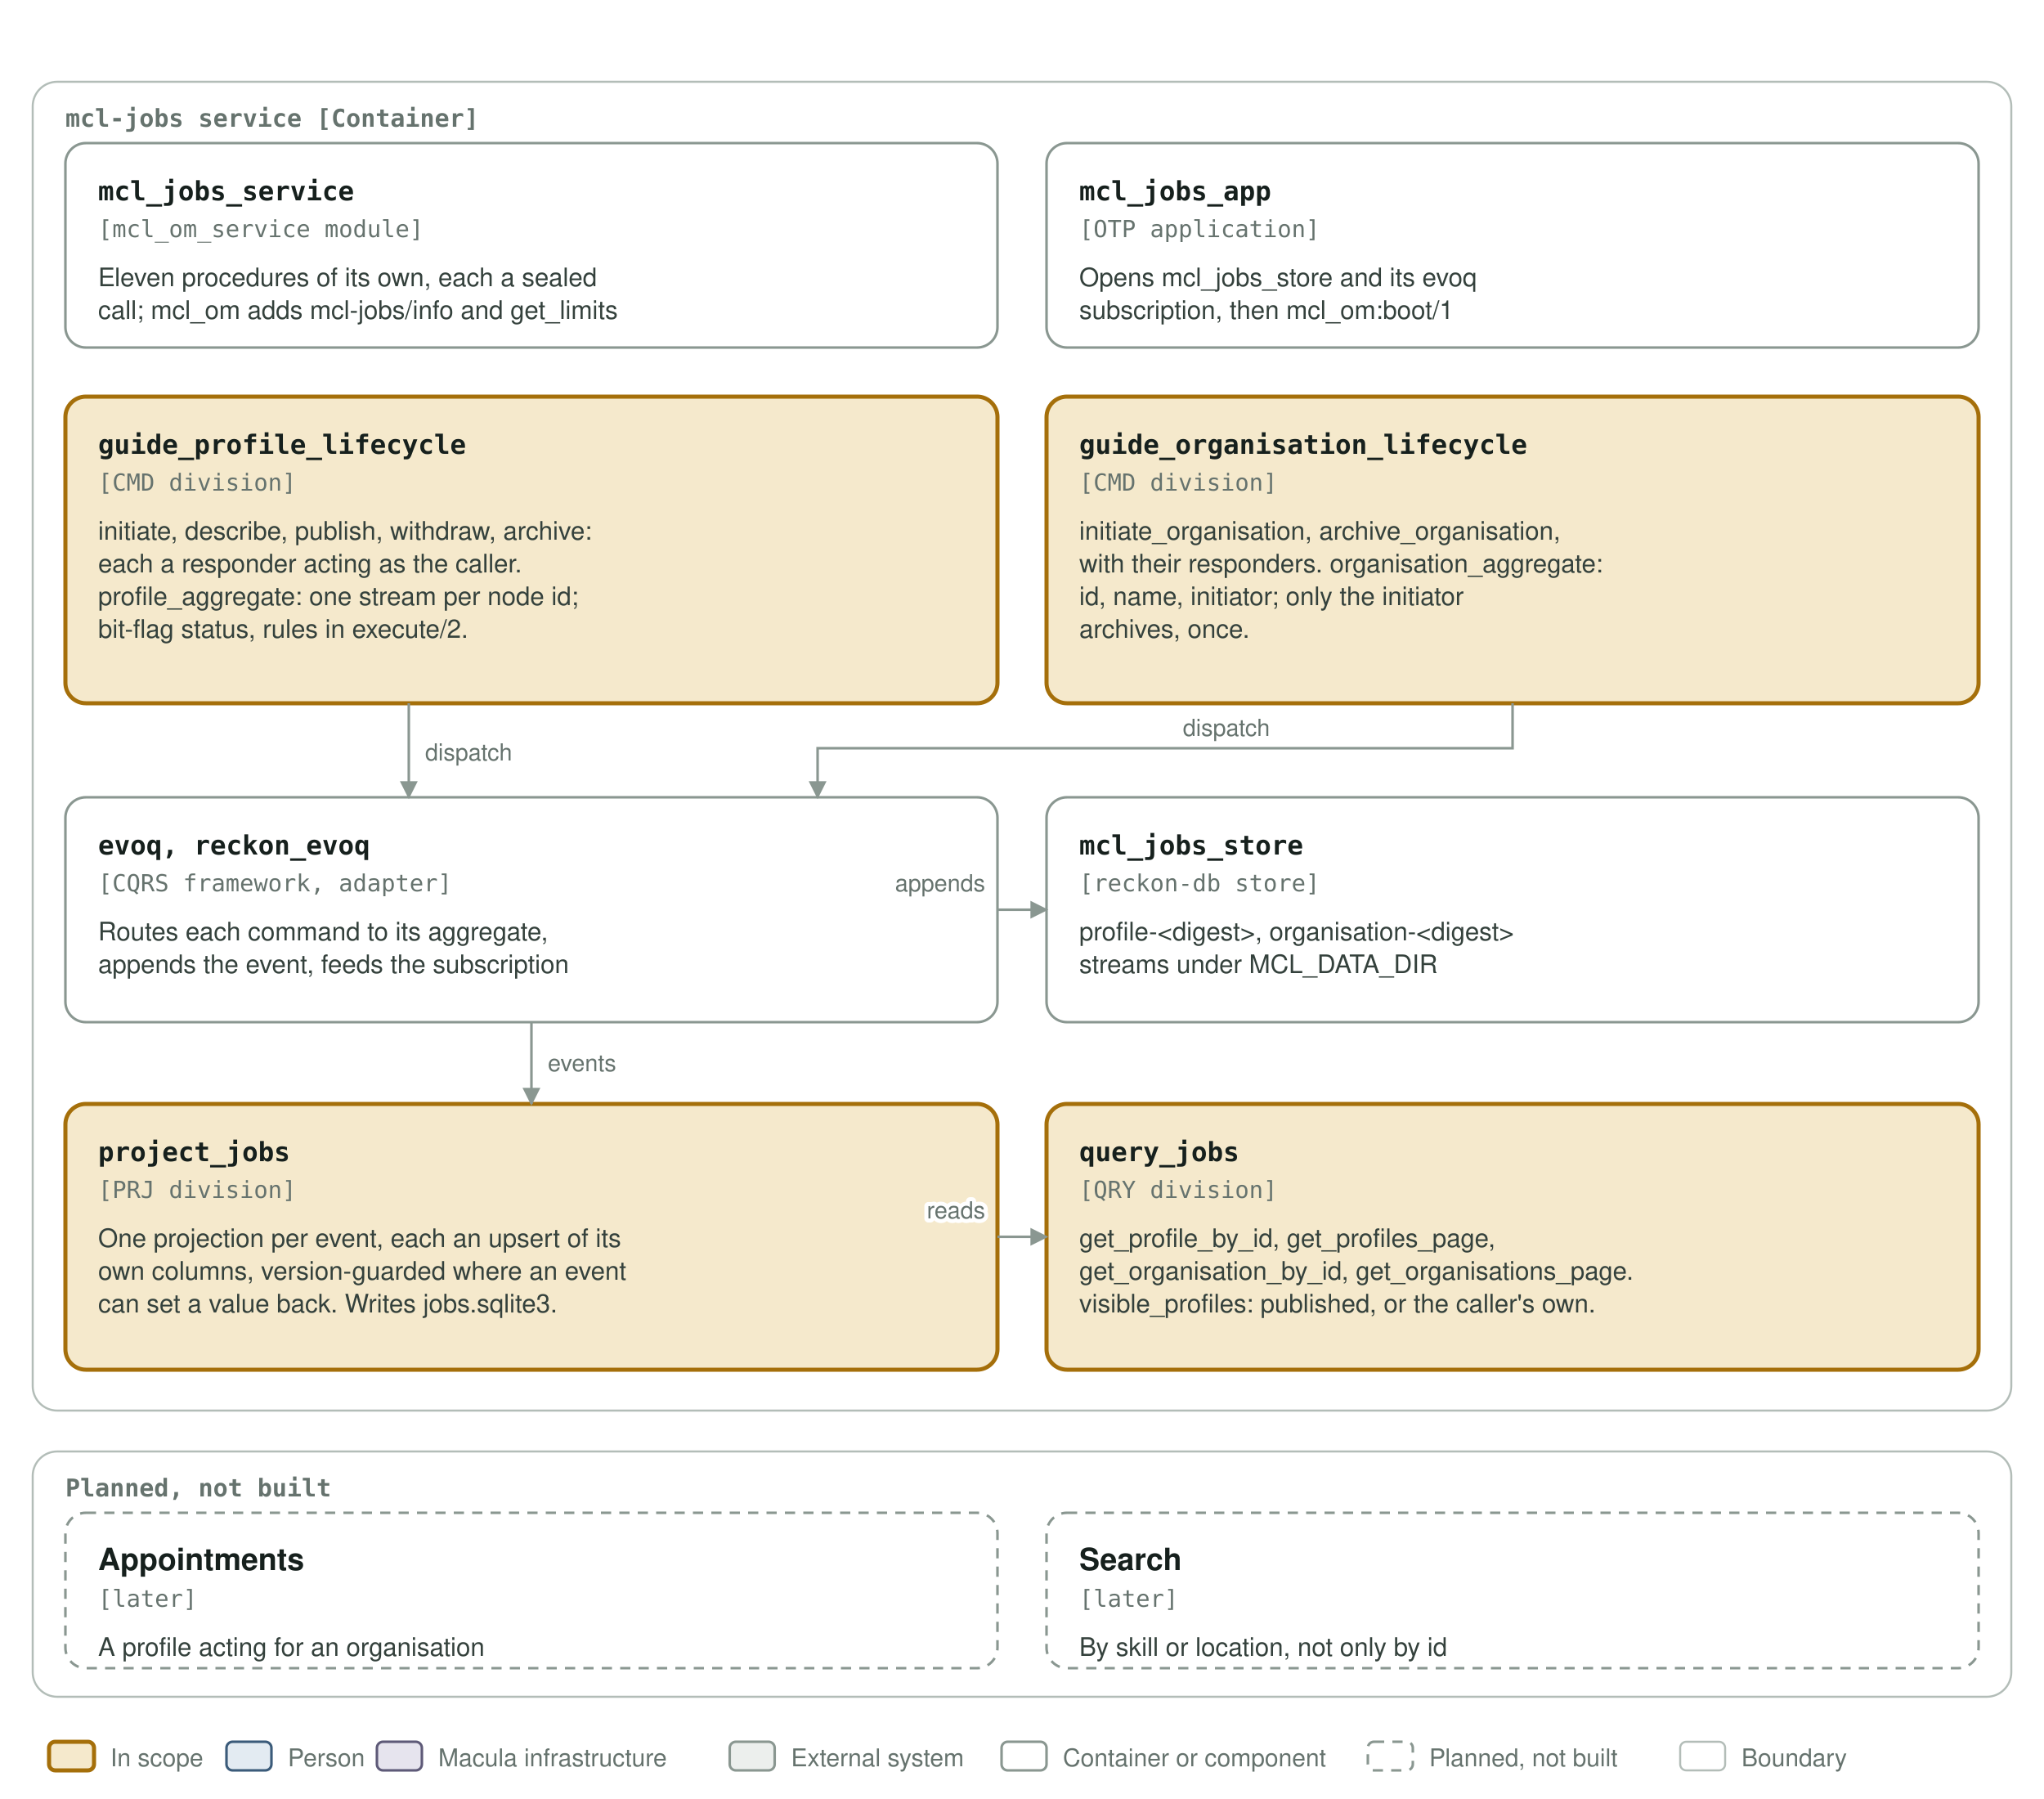
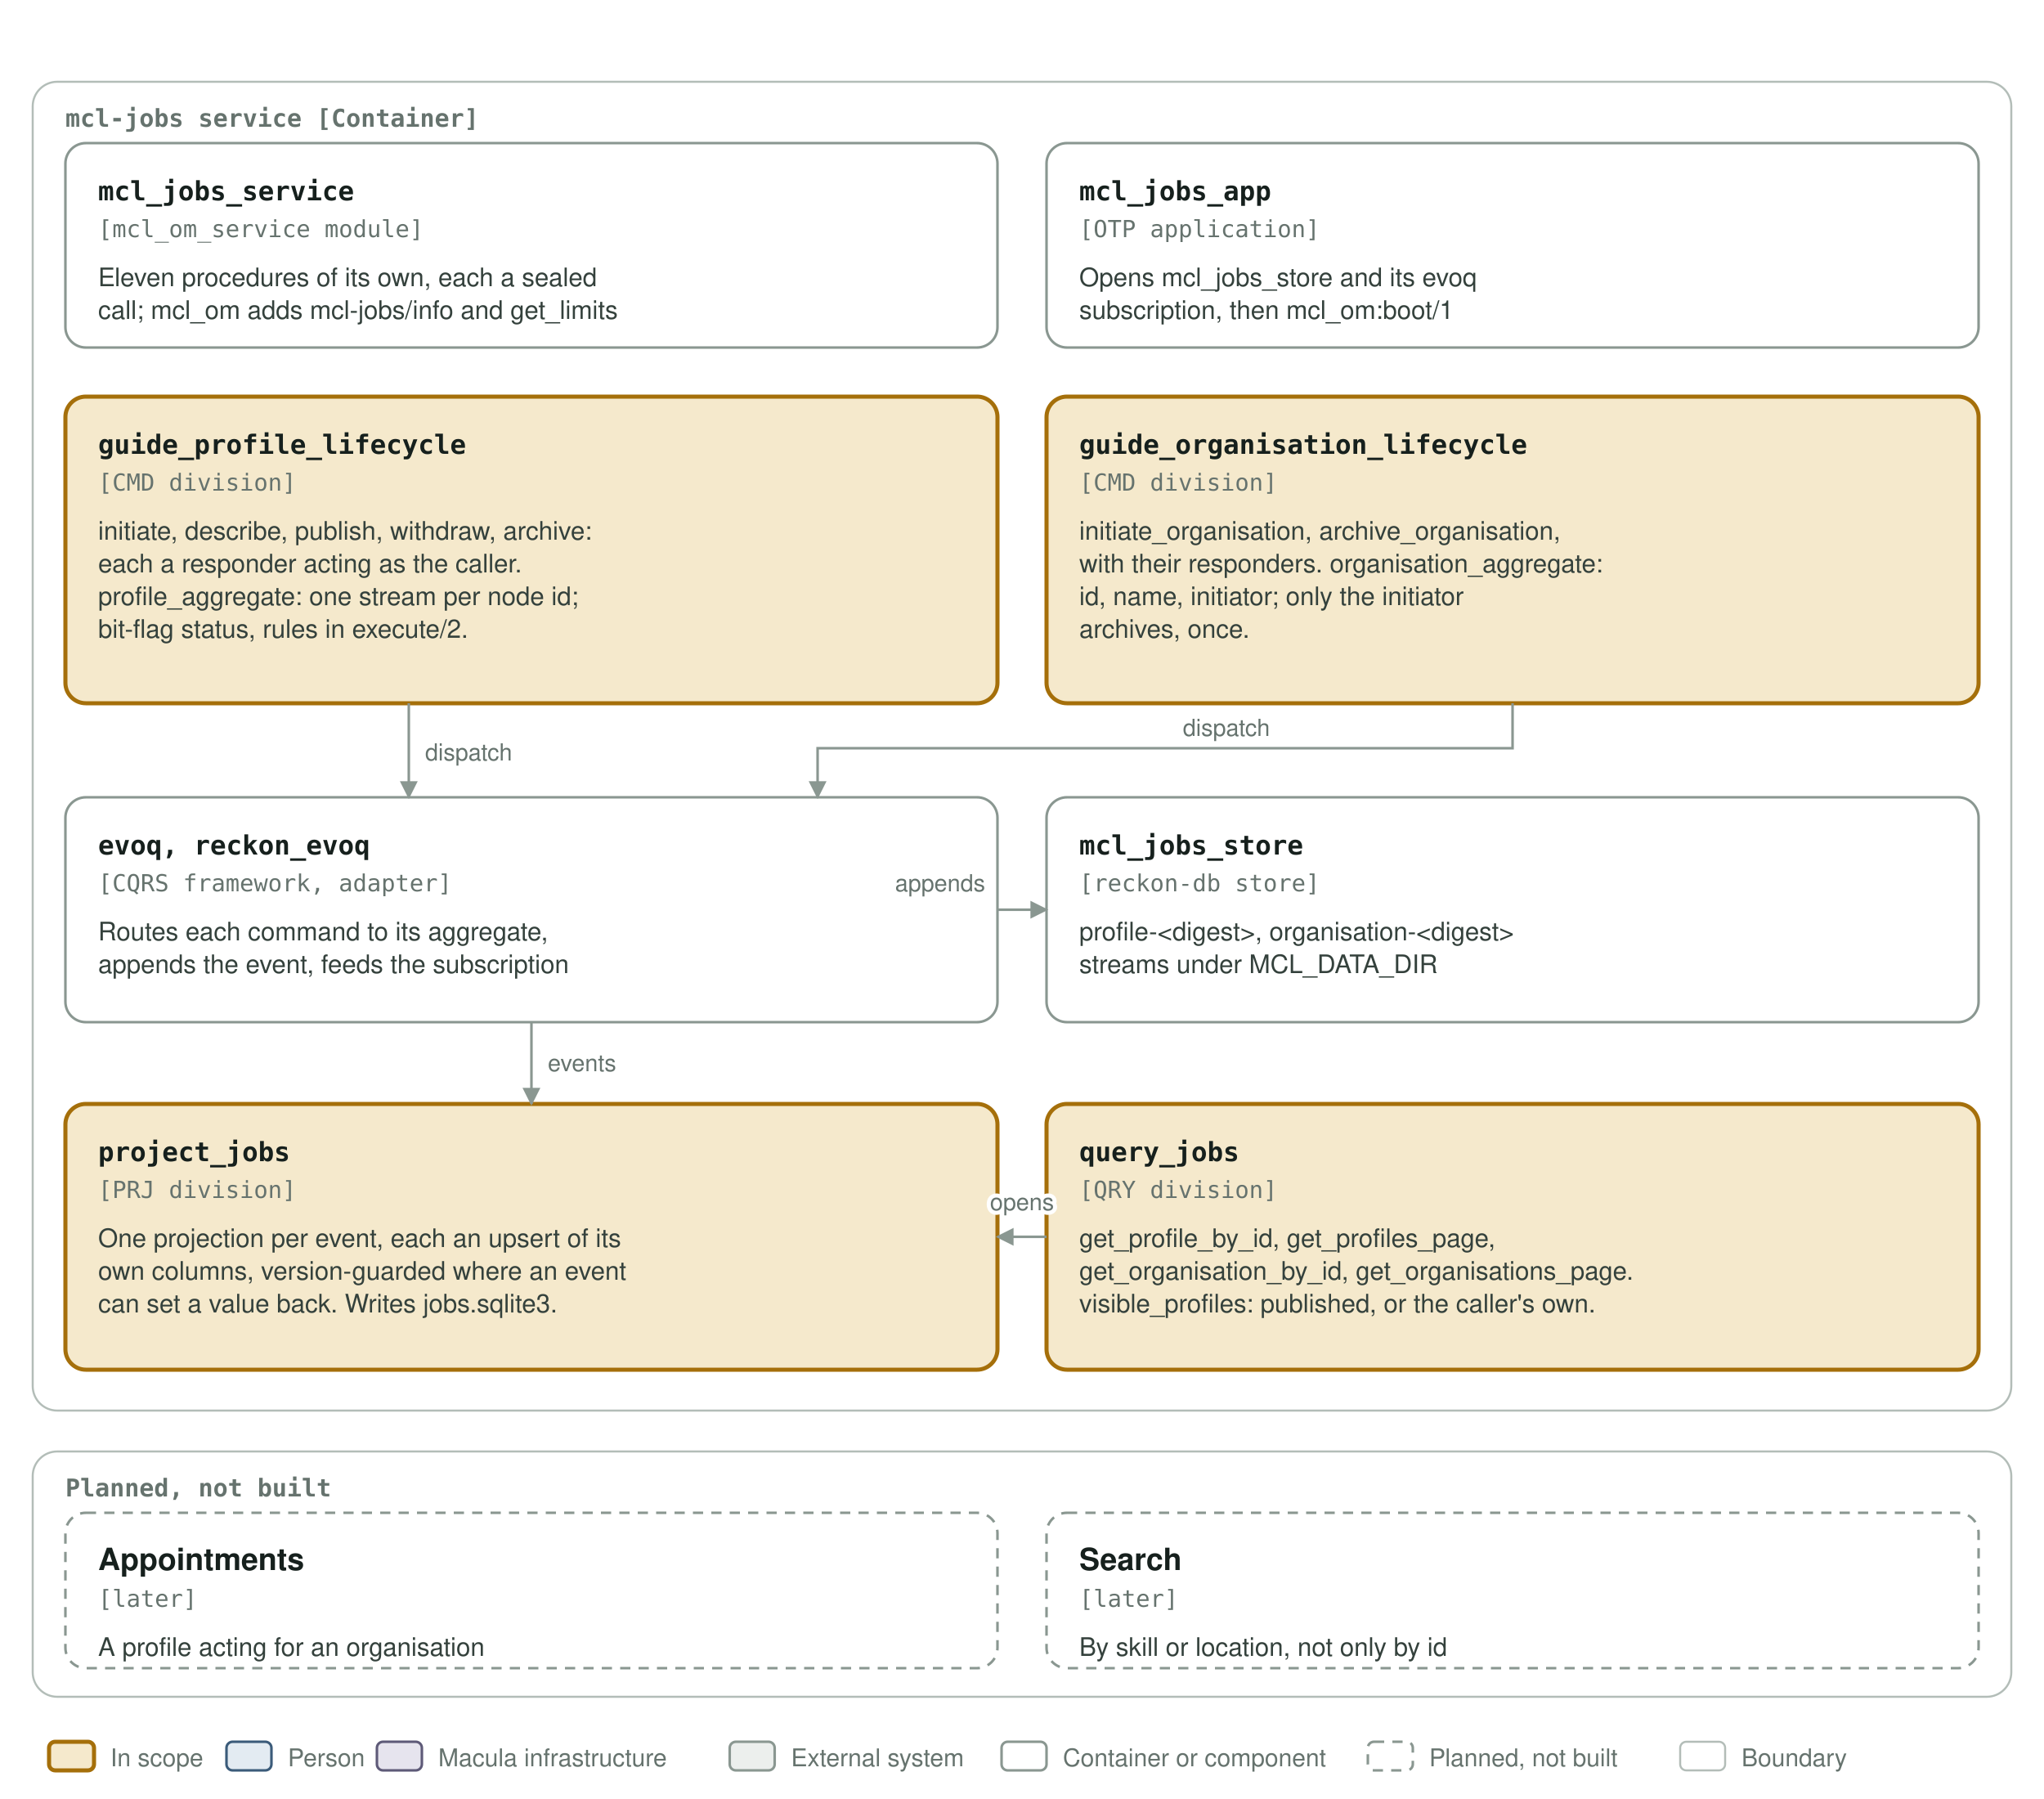
<svg xmlns="http://www.w3.org/2000/svg" viewBox="0 0 1000 880" role="img" aria-label="mcl-jobs components">
  <style>
.t-name { font-family: "Atkinson Hyperlegible", "Segoe UI", system-ui, -apple-system, Helvetica, Arial, sans-serif; font-size: 15px; font-weight: 700; }
.t-desc { font-family: "Atkinson Hyperlegible", "Segoe UI", system-ui, -apple-system, Helvetica, Arial, sans-serif; font-size: 12.5px; }
.t-rel { font-family: "Atkinson Hyperlegible", "Segoe UI", system-ui, -apple-system, Helvetica, Arial, sans-serif; font-size: 11.5px; paint-order: stroke; stroke-width: 4px; stroke-linejoin: round; }
.t-code { font-family: "JetBrains Mono", ui-monospace, Menlo, Consolas, monospace; font-size: 13px; font-weight: 600; }
.t-type { font-family: "JetBrains Mono", ui-monospace, Menlo, Consolas, monospace; font-size: 11.5px; }
.t-bound { font-family: "JetBrains Mono", ui-monospace, Menlo, Consolas, monospace; font-size: 12px; font-weight: 600; }
.t-leg { font-family: "Atkinson Hyperlegible", "Segoe UI", system-ui, -apple-system, Helvetica, Arial, sans-serif; font-size: 12px; }
.edge { fill: none; stroke-width: 1.25; }
.edge-later { fill: none; stroke-width: 1.25; stroke-dasharray: 5 4; }
.bg { fill: #FFFFFF; }
.b-sys { fill: #F5E9CC; stroke: #A56F0A; stroke-width: 2; }
.b-per { fill: #E3EBF2; stroke: #3B5B7A; stroke-width: 1.25; }
.b-mac { fill: #E6E4EE; stroke: #5E5A78; stroke-width: 1.25; }
.b-ext { fill: #ECEFED; stroke: #8A9791; stroke-width: 1.25; }
.b-cmp { fill: #FFFFFF; stroke: #8A9791; stroke-width: 1.25; }
.b-later { fill: none; stroke: #8A9791; stroke-width: 1.25; stroke-dasharray: 5 4; }
.bound { fill: none; stroke: #B3BDB8; stroke-width: 1; }
.head { fill: #3B5B7A; }
.t-name, .t-code { fill: #16201D; }
.t-type, .t-bound, .t-leg { fill: #66736E; }
.t-desc { fill: #34413C; }
.t-rel { fill: #66736E; stroke: #FFFFFF; }
.edge, .edge-later { stroke: #8A9791; }
.arrowhead { fill: #8A9791; }
@media (prefers-color-scheme: dark) {
.bg { fill: #171F1C; }
.b-sys { fill: #3A2E13; stroke: #E3AA3C; }
.b-per { fill: #1D2A36; stroke: #8EB4D8; }
.b-mac { fill: #26243A; stroke: #A9A4C8; }
.b-ext { fill: #1C2421; stroke: #7D8B85; }
.b-cmp { fill: #171F1C; stroke: #7D8B85; }
.b-later { stroke: #7D8B85; }
.bound { stroke: #4A5752; }
.head { fill: #8EB4D8; }
.t-name, .t-code { fill: #E6ECE9; }
.t-type, .t-bound, .t-leg { fill: #93A09A; }
.t-desc { fill: #C3CDC8; }
.t-rel { fill: #93A09A; stroke: #171F1C; }
.edge, .edge-later { stroke: #7D8B85; }
.arrowhead { fill: #7D8B85; }
}
</style>
  <defs>
    <marker id="a" viewBox="0 0 10 10" refX="9" refY="5" markerWidth="7" markerHeight="7" orient="auto-start-reverse">
      <path class="arrowhead" d="M0 0L10 5L0 10z" />
    </marker>
  </defs>
  <rect class="bg" x="0" y="0" width="1000" height="880" />
  <rect class="bound" x="16" y="40" width="968" height="650" rx="12" />
  <text class="t-bound" x="32" y="62">mcl-jobs service [Container]</text>
  <rect class="b-cmp" x="32" y="70" width="456" height="100" rx="10" />
  <text class="t-code" x="48" y="98">mcl_jobs_service</text>
  <text class="t-type" x="48" y="116">[mcl_om_service module]</text>
  <text class="t-desc" x="48" y="140">Eleven procedures of its own, each a sealed</text>
  <text class="t-desc" x="48" y="156">call; mcl_om adds mcl-jobs/info and get_limits</text>
  <rect class="b-cmp" x="512" y="70" width="456" height="100" rx="10" />
  <text class="t-code" x="528" y="98">mcl_jobs_app</text>
  <text class="t-type" x="528" y="116">[OTP application]</text>
  <text class="t-desc" x="528" y="140">Opens mcl_jobs_store and its evoq</text>
  <text class="t-desc" x="528" y="156">subscription, then mcl_om:boot/1</text>
  <rect class="b-sys" x="32" y="194" width="456" height="150" rx="10" />
  <text class="t-code" x="48" y="222">guide_profile_lifecycle</text>
  <text class="t-type" x="48" y="240">[CMD division]</text>
  <text class="t-desc" x="48" y="264">initiate, describe, publish, withdraw, archive:</text>
  <text class="t-desc" x="48" y="280">each a responder acting as the caller.</text>
  <text class="t-desc" x="48" y="296">profile_aggregate: one stream per node id;</text>
  <text class="t-desc" x="48" y="312">bit-flag status, rules in execute/2.</text>
  <rect class="b-sys" x="512" y="194" width="456" height="150" rx="10" />
  <text class="t-code" x="528" y="222">guide_organisation_lifecycle</text>
  <text class="t-type" x="528" y="240">[CMD division]</text>
  <text class="t-desc" x="528" y="264">initiate_organisation, archive_organisation,</text>
  <text class="t-desc" x="528" y="280">with their responders. organisation_aggregate:</text>
  <text class="t-desc" x="528" y="296">id, name, initiator; only the initiator</text>
  <text class="t-desc" x="528" y="312">archives, once.</text>
  <rect class="b-cmp" x="32" y="390" width="456" height="110" rx="10" />
  <text class="t-code" x="48" y="418">evoq, reckon_evoq</text>
  <text class="t-type" x="48" y="436">[CQRS framework, adapter]</text>
  <text class="t-desc" x="48" y="460">Routes each command to its aggregate,</text>
  <text class="t-desc" x="48" y="476">appends the event, feeds the subscription</text>
  <rect class="b-cmp" x="512" y="390" width="456" height="110" rx="10" />
  <text class="t-code" x="528" y="418">mcl_jobs_store</text>
  <text class="t-type" x="528" y="436">[reckon-db store]</text>
  <text class="t-desc" x="528" y="460">profile-&lt;digest&gt;, organisation-&lt;digest&gt;</text>
  <text class="t-desc" x="528" y="476">streams under MCL_DATA_DIR</text>
  <rect class="b-sys" x="32" y="540" width="456" height="130" rx="10" />
  <text class="t-code" x="48" y="568">project_jobs</text>
  <text class="t-type" x="48" y="586">[PRJ division]</text>
  <text class="t-desc" x="48" y="610">One projection per event, each an upsert of its</text>
  <text class="t-desc" x="48" y="626">own columns, version-guarded where an event</text>
  <text class="t-desc" x="48" y="642">can set a value back. Writes jobs.sqlite3.</text>
  <rect class="b-sys" x="512" y="540" width="456" height="130" rx="10" />
  <text class="t-code" x="528" y="568">query_jobs</text>
  <text class="t-type" x="528" y="586">[QRY division]</text>
  <text class="t-desc" x="528" y="610">get_profile_by_id, get_profiles_page,</text>
  <text class="t-desc" x="528" y="626">get_organisation_by_id, get_organisations_page.</text>
  <text class="t-desc" x="528" y="642">visible_profiles: published, or the caller's own.</text>
  <path class="edge" d="M200 344V390" marker-end="url(#a)" />
  <text class="t-rel" x="208" y="372">dispatch</text>
  <path class="edge" d="M740 344V366H400V390" marker-end="url(#a)" />
  <text class="t-rel" x="600" y="360" text-anchor="middle">dispatch</text>
  <path class="edge" d="M488 445H512" marker-end="url(#a)" />
  <text class="t-rel" x="482" y="436" text-anchor="end">appends</text>
  <path class="edge" d="M260 500V540" marker-end="url(#a)" />
  <text class="t-rel" x="268" y="524">events</text>
-   <path class="edge" d="M488 605H512" marker-end="url(#a)" />
-   <text class="t-rel" x="482" y="596" text-anchor="end">reads</text>
+   <path class="edge" d="M512 605H488" marker-end="url(#a)" />
+   <text class="t-rel" x="500" y="592" text-anchor="middle">opens</text>
  <rect class="bound" x="16" y="710" width="968" height="120" rx="12" />
  <text class="t-bound" x="32" y="732">Planned, not built</text>
  <rect class="b-later" x="32" y="740" width="456" height="76" rx="10" />
  <text class="t-name" x="48" y="768">Appointments</text>
  <text class="t-type" x="48" y="786">[later]</text>
  <text class="t-desc" x="48" y="810">A profile acting for an organisation</text>
  <rect class="b-later" x="512" y="740" width="456" height="76" rx="10" />
  <text class="t-name" x="528" y="768">Search</text>
  <text class="t-type" x="528" y="786">[later]</text>
  <text class="t-desc" x="528" y="810">By skill or location, not only by id</text>
  <rect class="b-sys" x="24" y="852" width="22" height="14" rx="3" />
  <text class="t-leg" x="54" y="864">In scope</text>
  <rect class="b-per" x="110.8" y="852" width="22" height="14" rx="3" />
  <text class="t-leg" x="140.8" y="864">Person</text>
  <rect class="b-mac" x="184.4" y="852" width="22" height="14" rx="3" />
  <text class="t-leg" x="214.4" y="864">Macula infrastructure</text>
  <rect class="b-ext" x="357.0" y="852" width="22" height="14" rx="3" />
  <text class="t-leg" x="387.0" y="864">External system</text>
  <rect class="b-cmp" x="490.0" y="852" width="22" height="14" rx="3" />
  <text class="t-leg" x="520.0" y="864">Container or component</text>
  <rect class="b-later" x="669.2" y="852" width="22" height="14" rx="3" />
  <text class="t-leg" x="699.2" y="864">Planned, not built</text>
  <rect class="bound" x="822.0" y="852" width="22" height="14" rx="3" />
  <text class="t-leg" x="852.0" y="864">Boundary</text>
</svg>
